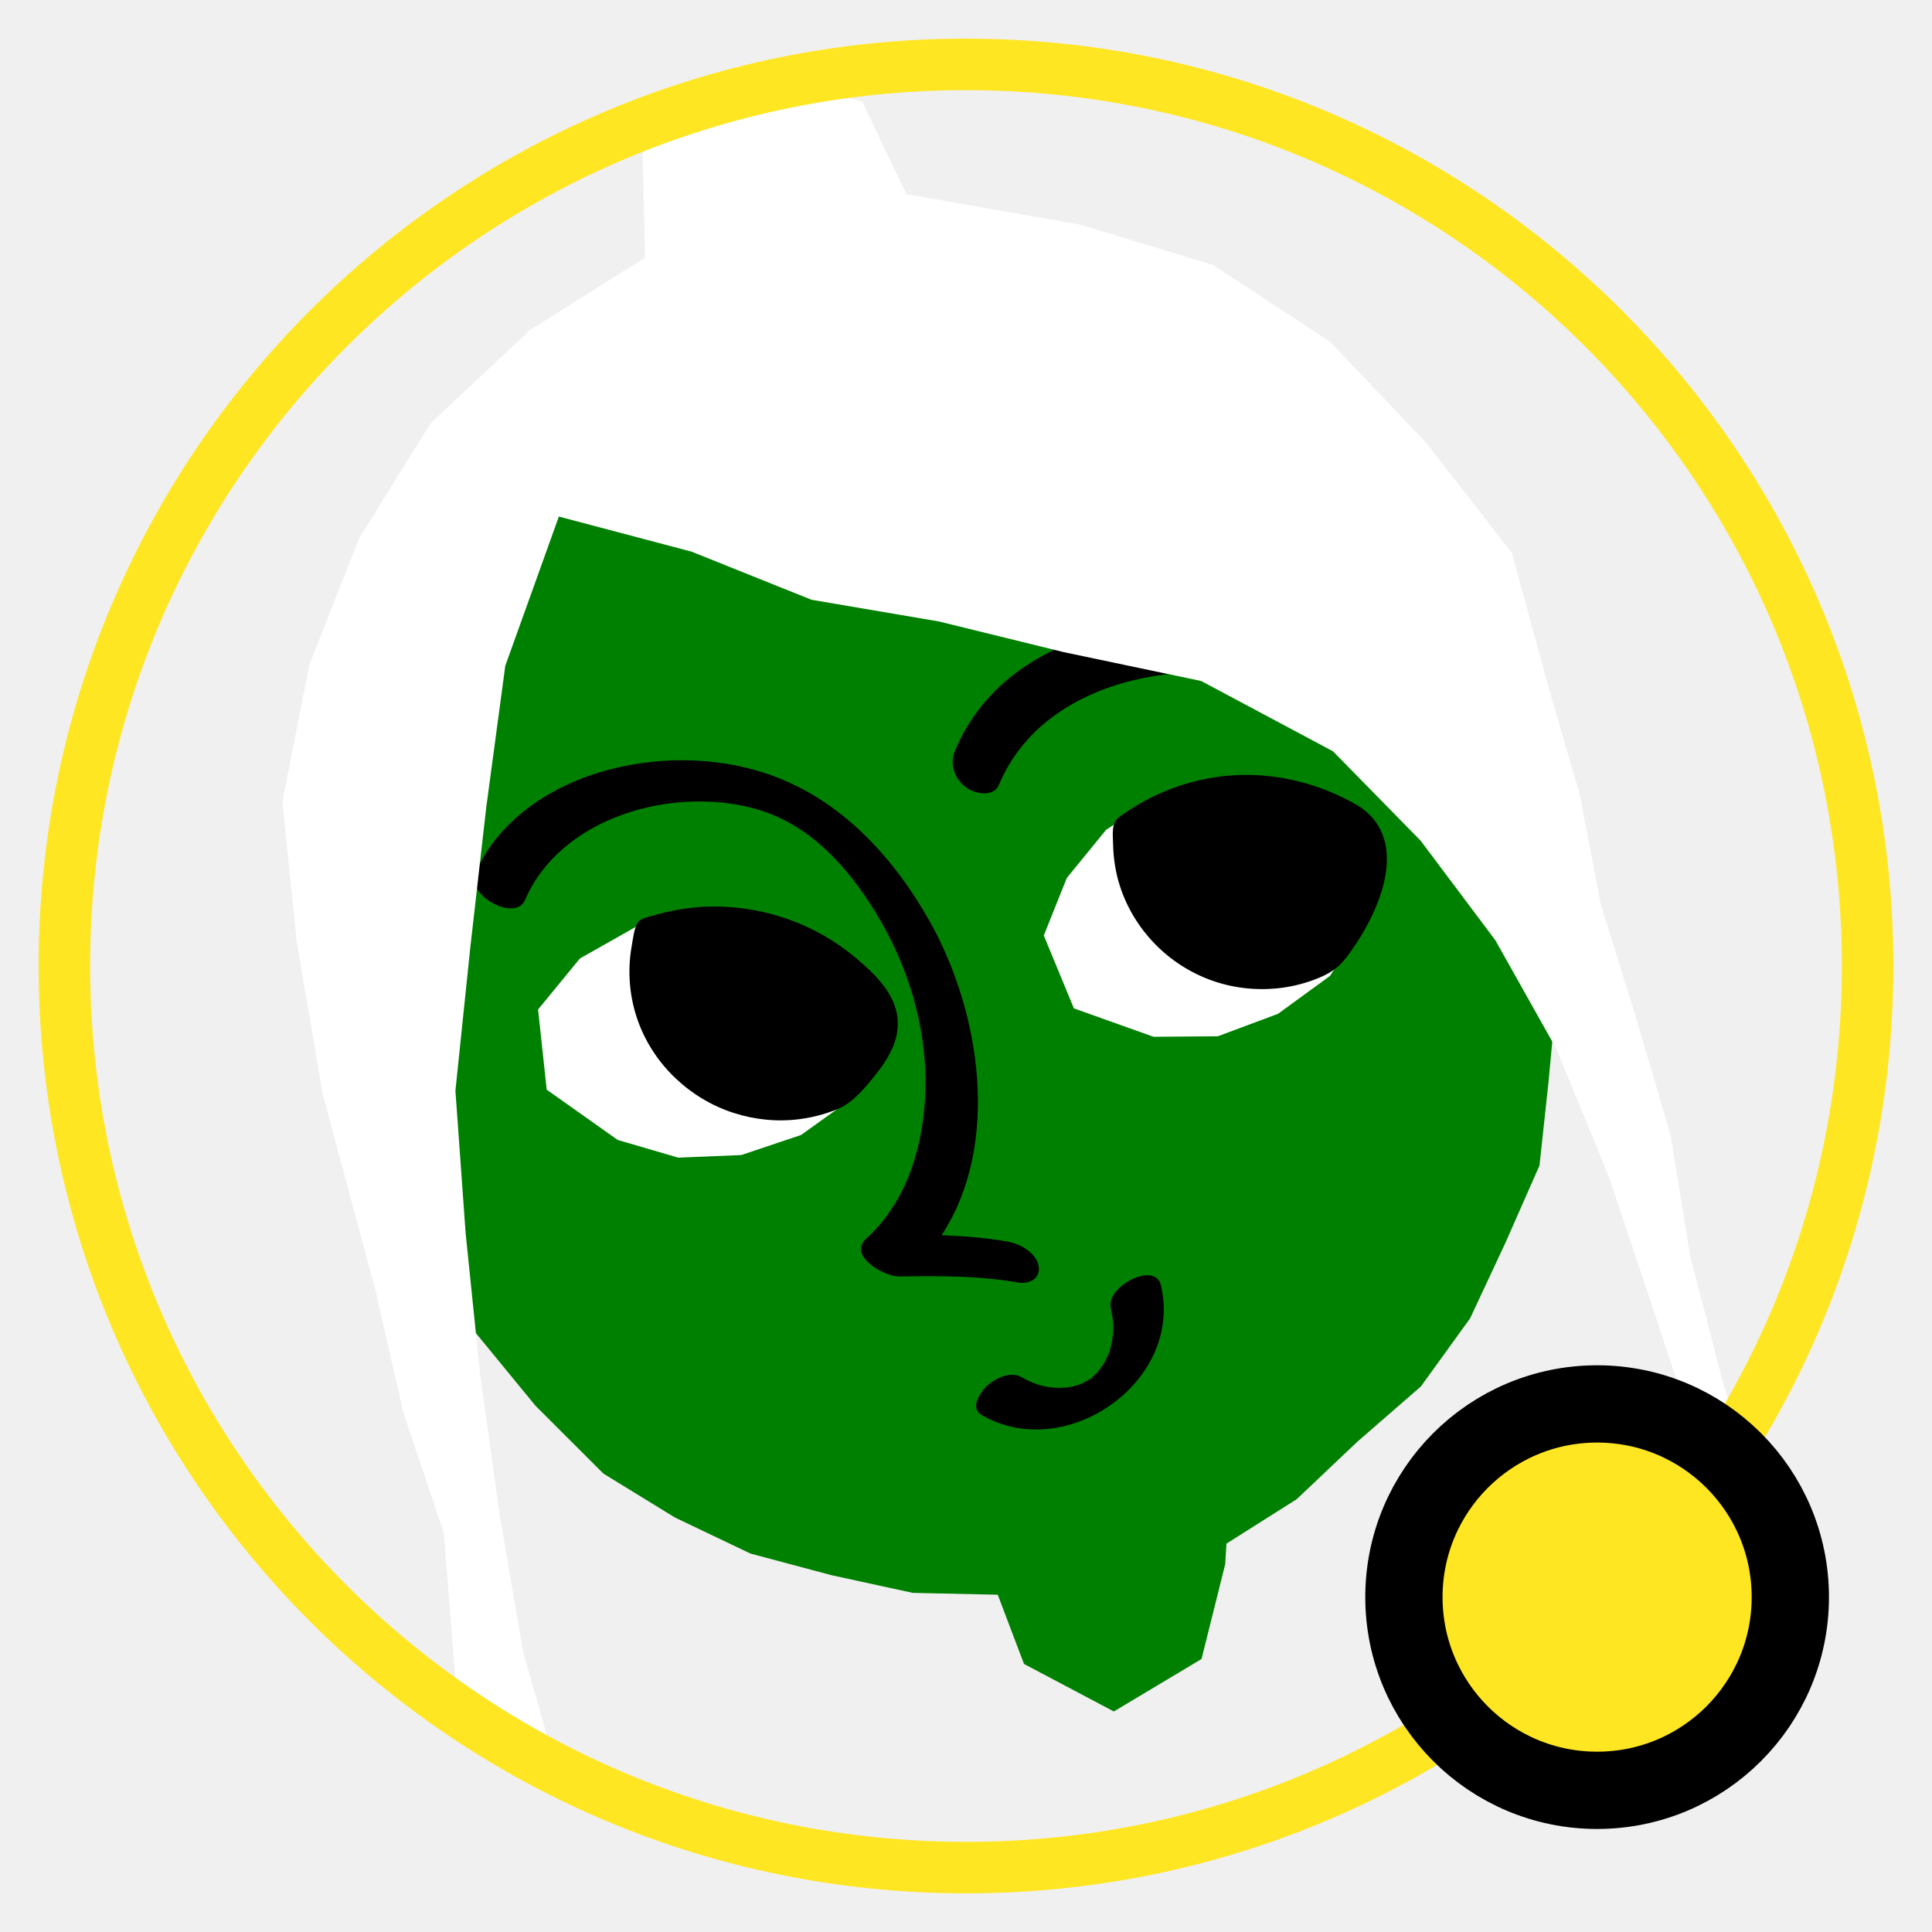
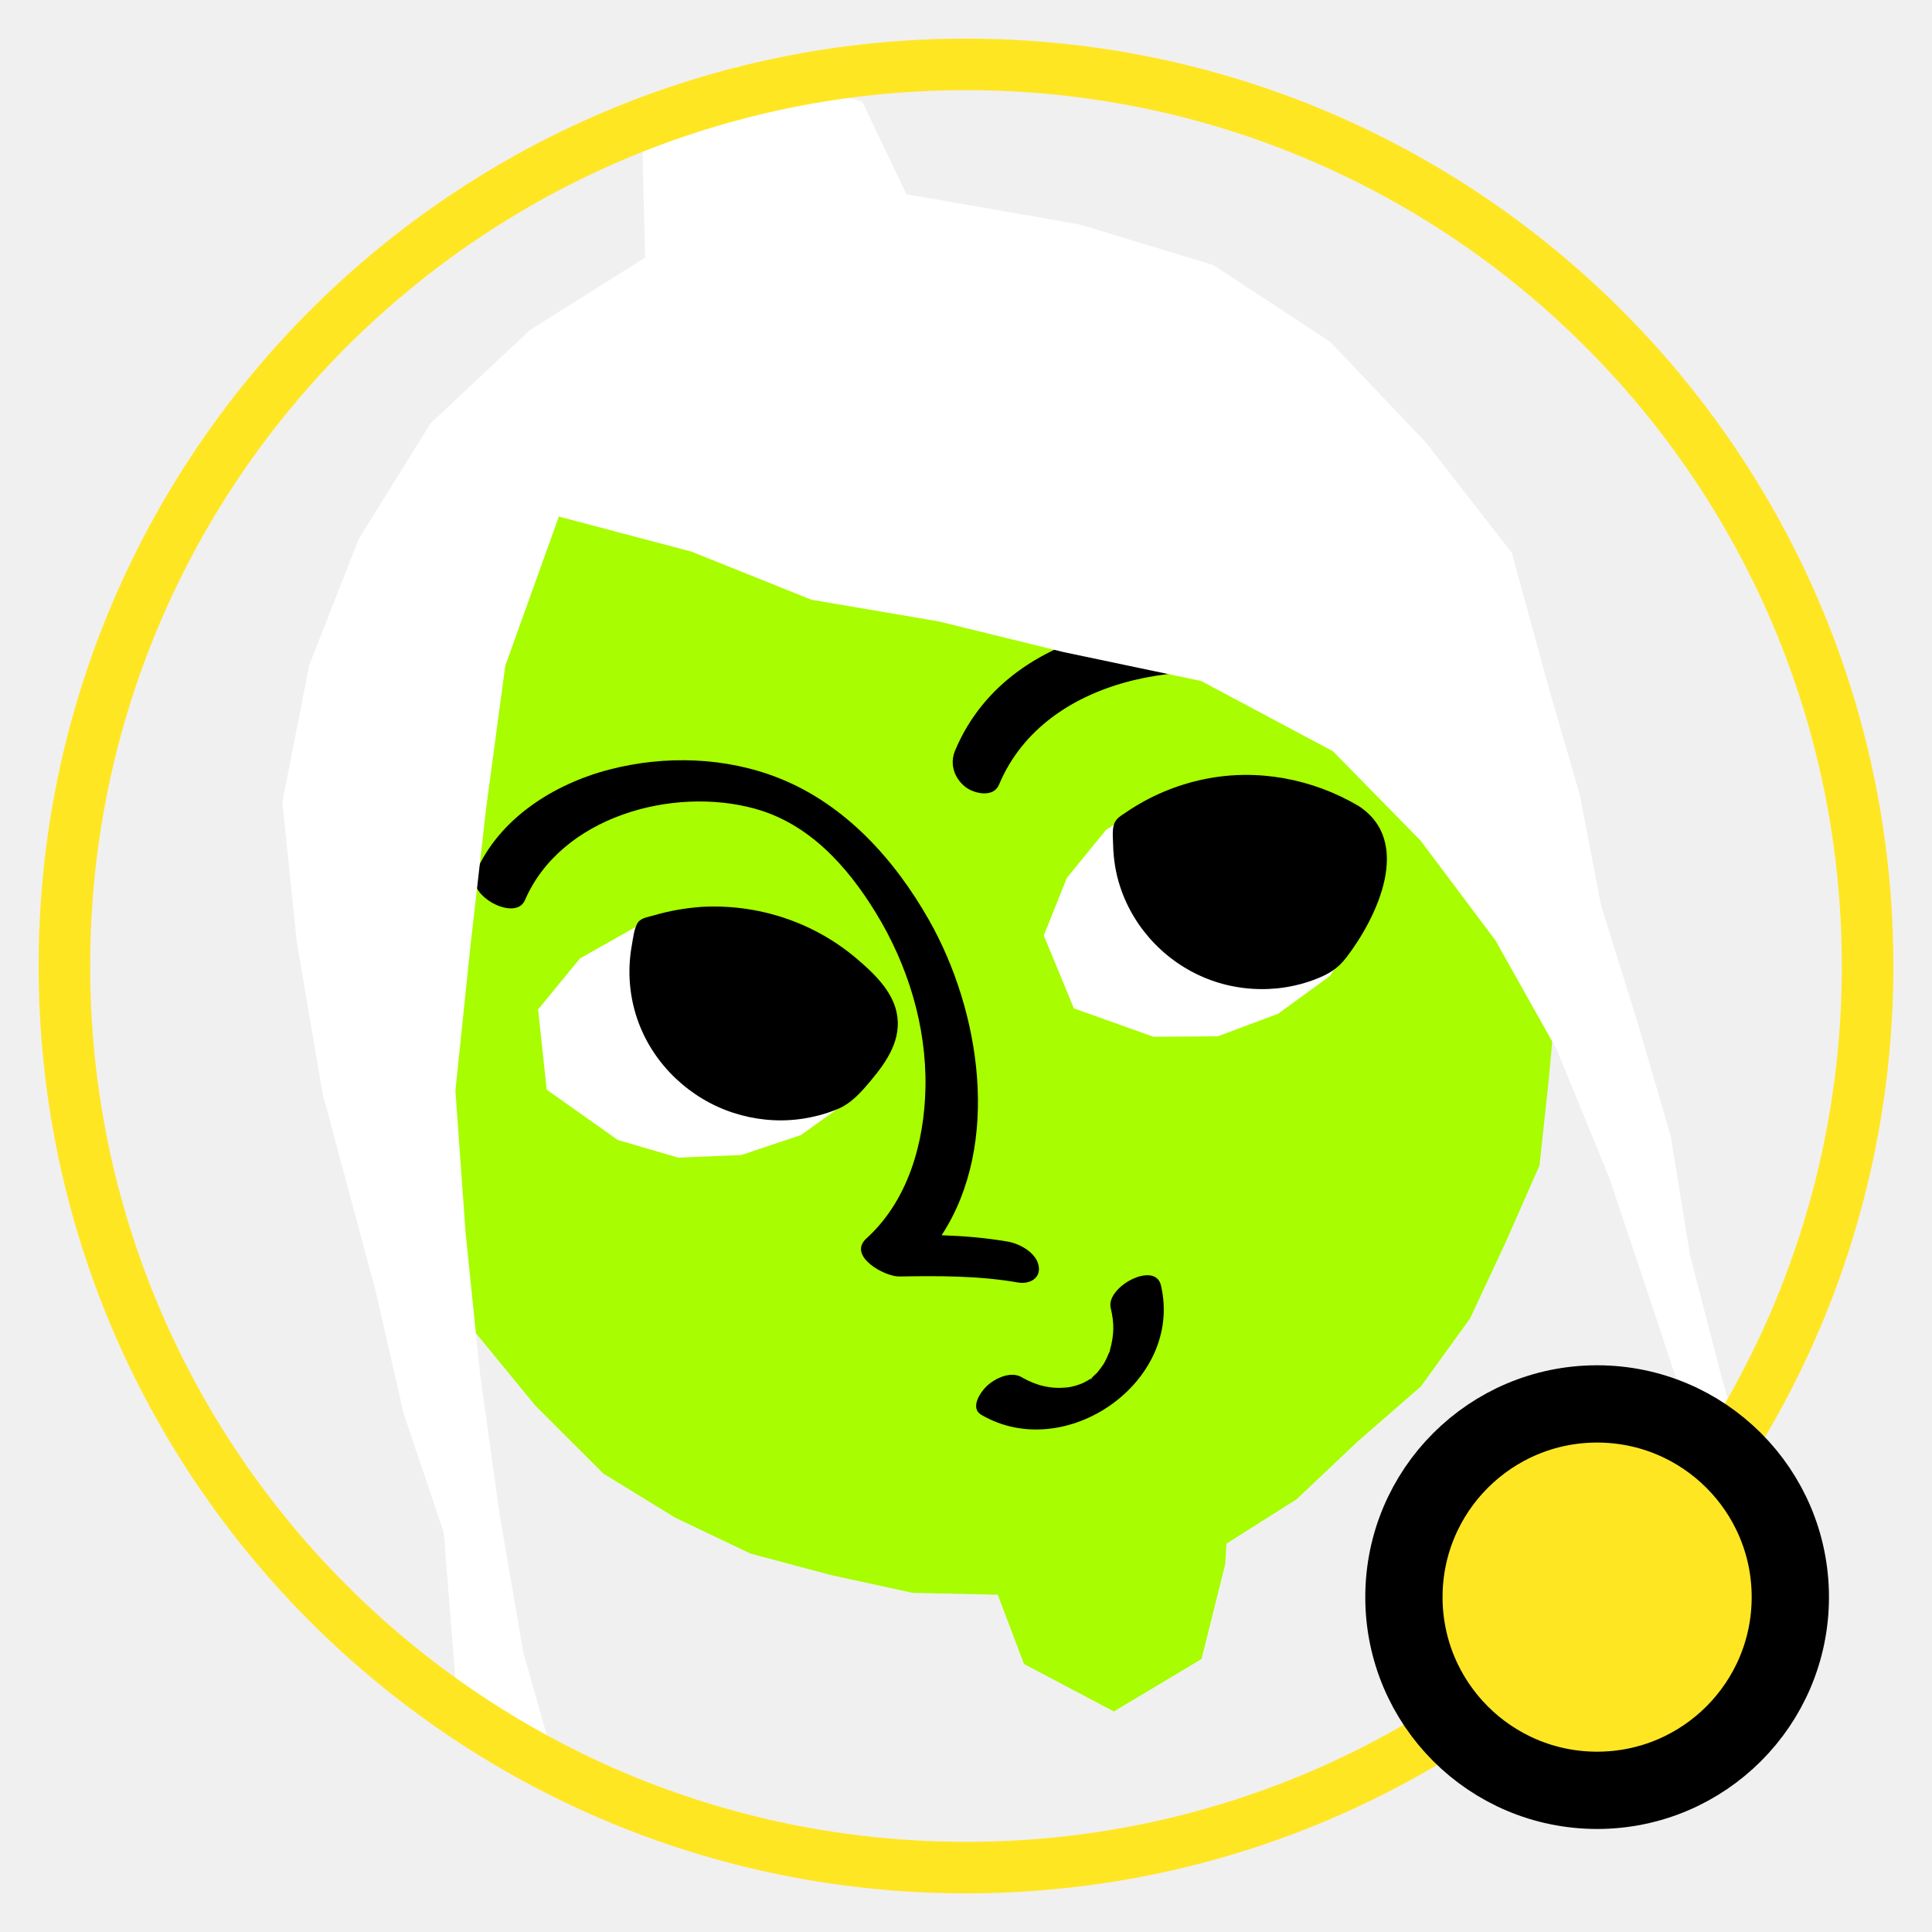
<svg xmlns="http://www.w3.org/2000/svg" width="75" height="75" viewBox="0 0 75 75" fill="none">
  <g clip-path="url(#clip0_89_27879)">
-     <path fill-rule="evenodd" clip-rule="evenodd" d="M58.453 27.352L57.02 23.89L55.472 20.478L53.232 17.452L50.37 15.014L47.703 13.115L44.68 11.867L41.587 10.851L38.379 10.27L35.232 10.075L33.797 7.216L29.456 6.091L26.029 9.054L26.557 12.55L23.604 14.214L20.943 16.077L18.683 18.422L16.626 20.967L15.153 23.893L13.966 26.947L13.341 30.166L13.341 33.432L13.446 36.695L14.246 40.819L15.719 44.763L16.685 48.361L18.413 51.677L20.781 54.564L23.423 57.204L26.201 58.91L29.132 60.309L32.262 61.145L35.43 61.835L38.733 61.907L39.751 64.594L43.239 66.439L46.643 64.402L47.563 60.717L47.61 59.924L50.334 58.201L52.701 55.96L55.158 53.823L57.069 51.178L58.448 48.228L59.763 45.243L60.113 41.998L60.412 38.778L60.112 35.554L59.283 31.46L58.453 27.352Z" fill="green" />
+     <path fill-rule="evenodd" clip-rule="evenodd" d="M58.453 27.352L57.02 23.89L55.472 20.478L53.232 17.452L50.37 15.014L47.703 13.115L44.68 11.867L41.587 10.851L38.379 10.27L35.232 10.075L33.797 7.216L29.456 6.091L26.029 9.054L26.557 12.55L23.604 14.214L20.943 16.077L18.683 18.422L16.626 20.967L15.153 23.893L13.966 26.947L13.341 30.166L13.341 33.432L13.446 36.695L14.246 40.819L15.719 44.763L16.685 48.361L18.413 51.677L20.781 54.564L23.423 57.204L26.201 58.91L29.132 60.309L32.262 61.145L35.43 61.835L38.733 61.907L39.751 64.594L43.239 66.439L46.643 64.402L47.563 60.717L47.61 59.924L50.334 58.201L52.701 55.96L55.158 53.823L57.069 51.178L58.448 48.228L59.763 45.243L60.113 41.998L60.412 38.778L60.112 35.554L59.283 31.46L58.453 27.352Z" fill="#a8fd00" />
    <path fill-rule="evenodd" clip-rule="evenodd" d="M51.24 24.973C46.553 23.25 39.269 23.898 37.075 29.14C36.859 29.654 37.042 30.213 37.484 30.555C37.812 30.808 38.564 30.98 38.78 30.464C40.622 26.064 46.798 25.29 50.82 26.768C52.156 27.26 52.349 25.38 51.24 24.973Z" fill="black" />
    <path fill-rule="evenodd" clip-rule="evenodd" d="M39.132 48.201C38.287 48.053 37.42 47.982 36.553 47.952C38.871 44.407 38.063 39.249 36.071 35.73C34.732 33.365 32.814 31.234 30.251 30.212C28.175 29.385 25.808 29.315 23.656 29.874C21.495 30.436 19.37 31.775 18.461 33.887C18.082 34.767 20.012 35.794 20.377 34.947C21.77 31.708 26.111 30.512 29.304 31.393C31.409 31.973 32.892 33.624 34.002 35.438C35.243 37.463 35.971 39.833 35.926 42.218C35.886 44.349 35.258 46.604 33.634 48.076C32.883 48.757 34.344 49.563 34.908 49.553C36.434 49.527 38.007 49.521 39.518 49.786C39.953 49.862 40.41 49.635 40.321 49.144C40.23 48.631 39.592 48.282 39.132 48.201Z" fill="black" />
    <path fill-rule="evenodd" clip-rule="evenodd" d="M53.004 31.856L49.466 30.317L47.171 30.246L44.965 30.89L42.939 32.213L41.413 34.083L40.52 36.315L41.688 39.145L44.78 40.248L47.277 40.228L49.614 39.355L51.63 37.885L53.449 35.054L53.004 31.856Z" fill="white" />
    <path fill-rule="evenodd" clip-rule="evenodd" d="M52.744 31.29C50.947 30.229 48.805 29.824 46.752 30.247C45.666 30.471 44.628 30.907 43.713 31.534C43.523 31.663 43.331 31.762 43.251 31.982C43.168 32.212 43.205 32.554 43.211 32.794C43.224 33.346 43.31 33.894 43.482 34.418C44.035 36.104 45.352 37.452 47.021 38.055C47.836 38.35 48.717 38.453 49.58 38.368C50.061 38.32 50.543 38.208 50.996 38.04C51.547 37.835 51.916 37.626 52.273 37.159C53.457 35.61 54.864 32.673 52.744 31.29Z" fill="black" />
    <path fill-rule="evenodd" clip-rule="evenodd" d="M34.344 38.51L32.364 36.701L29.925 35.563L27.235 35.352L24.746 35.945L22.512 37.208L20.888 39.188L21.223 42.301L23.98 44.253L26.331 44.94L28.779 44.838L31.097 44.06L33.033 42.672L34.447 40.784L34.344 38.51Z" fill="white" />
    <path fill-rule="evenodd" clip-rule="evenodd" d="M33.234 37.196C31.551 35.774 29.377 35.073 27.182 35.208C26.579 35.257 25.982 35.358 25.402 35.53C25.209 35.587 24.903 35.626 24.776 35.796C24.617 36.008 24.575 36.431 24.529 36.687C24.343 37.698 24.432 38.745 24.793 39.709C25.41 41.356 26.794 42.655 28.464 43.198C29.287 43.466 30.171 43.558 31.03 43.446C31.539 43.38 32.034 43.252 32.508 43.057C33.049 42.834 33.431 42.395 33.803 41.951C34.437 41.194 35.022 40.337 34.808 39.307C34.627 38.44 33.886 37.746 33.234 37.196Z" fill="black" />
    <path fill-rule="evenodd" clip-rule="evenodd" d="M43.118 50.777C43.262 51.382 43.251 51.818 43.086 52.42C43.024 52.648 43.149 52.297 43.053 52.512C43.02 52.584 42.993 52.656 42.96 52.727C42.932 52.786 42.901 52.844 42.871 52.902C42.829 52.982 42.785 53.037 42.859 52.928C42.771 53.059 42.677 53.181 42.578 53.304C42.661 53.201 42.663 53.219 42.573 53.305C42.516 53.36 42.458 53.413 42.4 53.467C42.257 53.597 42.385 53.535 42.413 53.459C42.401 53.493 42.247 53.575 42.217 53.595C42.184 53.616 41.982 53.715 42.137 53.645C42.297 53.574 42.042 53.686 42.011 53.701C41.949 53.729 41.885 53.753 41.822 53.779C42.053 53.684 41.801 53.78 41.761 53.791C41.671 53.815 41.581 53.837 41.491 53.854C41.615 53.83 41.45 53.859 41.403 53.863C40.79 53.922 40.225 53.792 39.657 53.461C39.229 53.211 38.598 53.516 38.284 53.829C38.042 54.071 37.649 54.663 38.098 54.925C41.358 56.828 45.954 53.641 45.066 49.892C44.839 48.934 42.923 49.953 43.118 50.777Z" fill="black" />
    <path fill-rule="evenodd" clip-rule="evenodd" d="M41.932 8.719L35.186 7.538L33.471 3.945L28.6 2.568L24.936 5.626L25.043 10.002L20.581 12.807L16.714 16.432L13.927 20.923L12.008 25.811L10.961 31.129L11.514 36.52L12.526 42.467L14.579 50.108L15.665 54.86L17.227 59.49L17.703 65.5L21.695 69.016L20.314 64.147L19.389 58.752L18.636 53.328L18.076 47.877L17.679 42.342L18.253 36.817L18.877 31.334L19.615 25.847L21.695 20.053L26.846 21.415L31.503 23.283L36.448 24.125L41.301 25.317L46.633 26.437L51.746 29.165L55.147 32.633L58.052 36.505L60.436 40.75L62.473 45.728L64.181 50.828L66.175 56.88L68.252 58.343L66.859 53.558L65.609 48.739L64.858 44.106L63.545 39.609L62.148 35.133L61.331 30.871L60.124 26.707L58.689 21.463L55.348 17.17L51.63 13.263L47.1 10.291L41.932 8.719Z" fill="white" />
    <circle cx="37.5" cy="37.5" r="35" stroke="#ffe623" stroke-width="2" />
    <circle cx="62" cy="62" r="7.5" fill="#ffe623" stroke="black" stroke-width="3" />
  </g>
  <defs>
    <clipPath id="clip0_89_27879">
      <rect width="75" height="75" fill="white" />
    </clipPath>
  </defs>
</svg>
